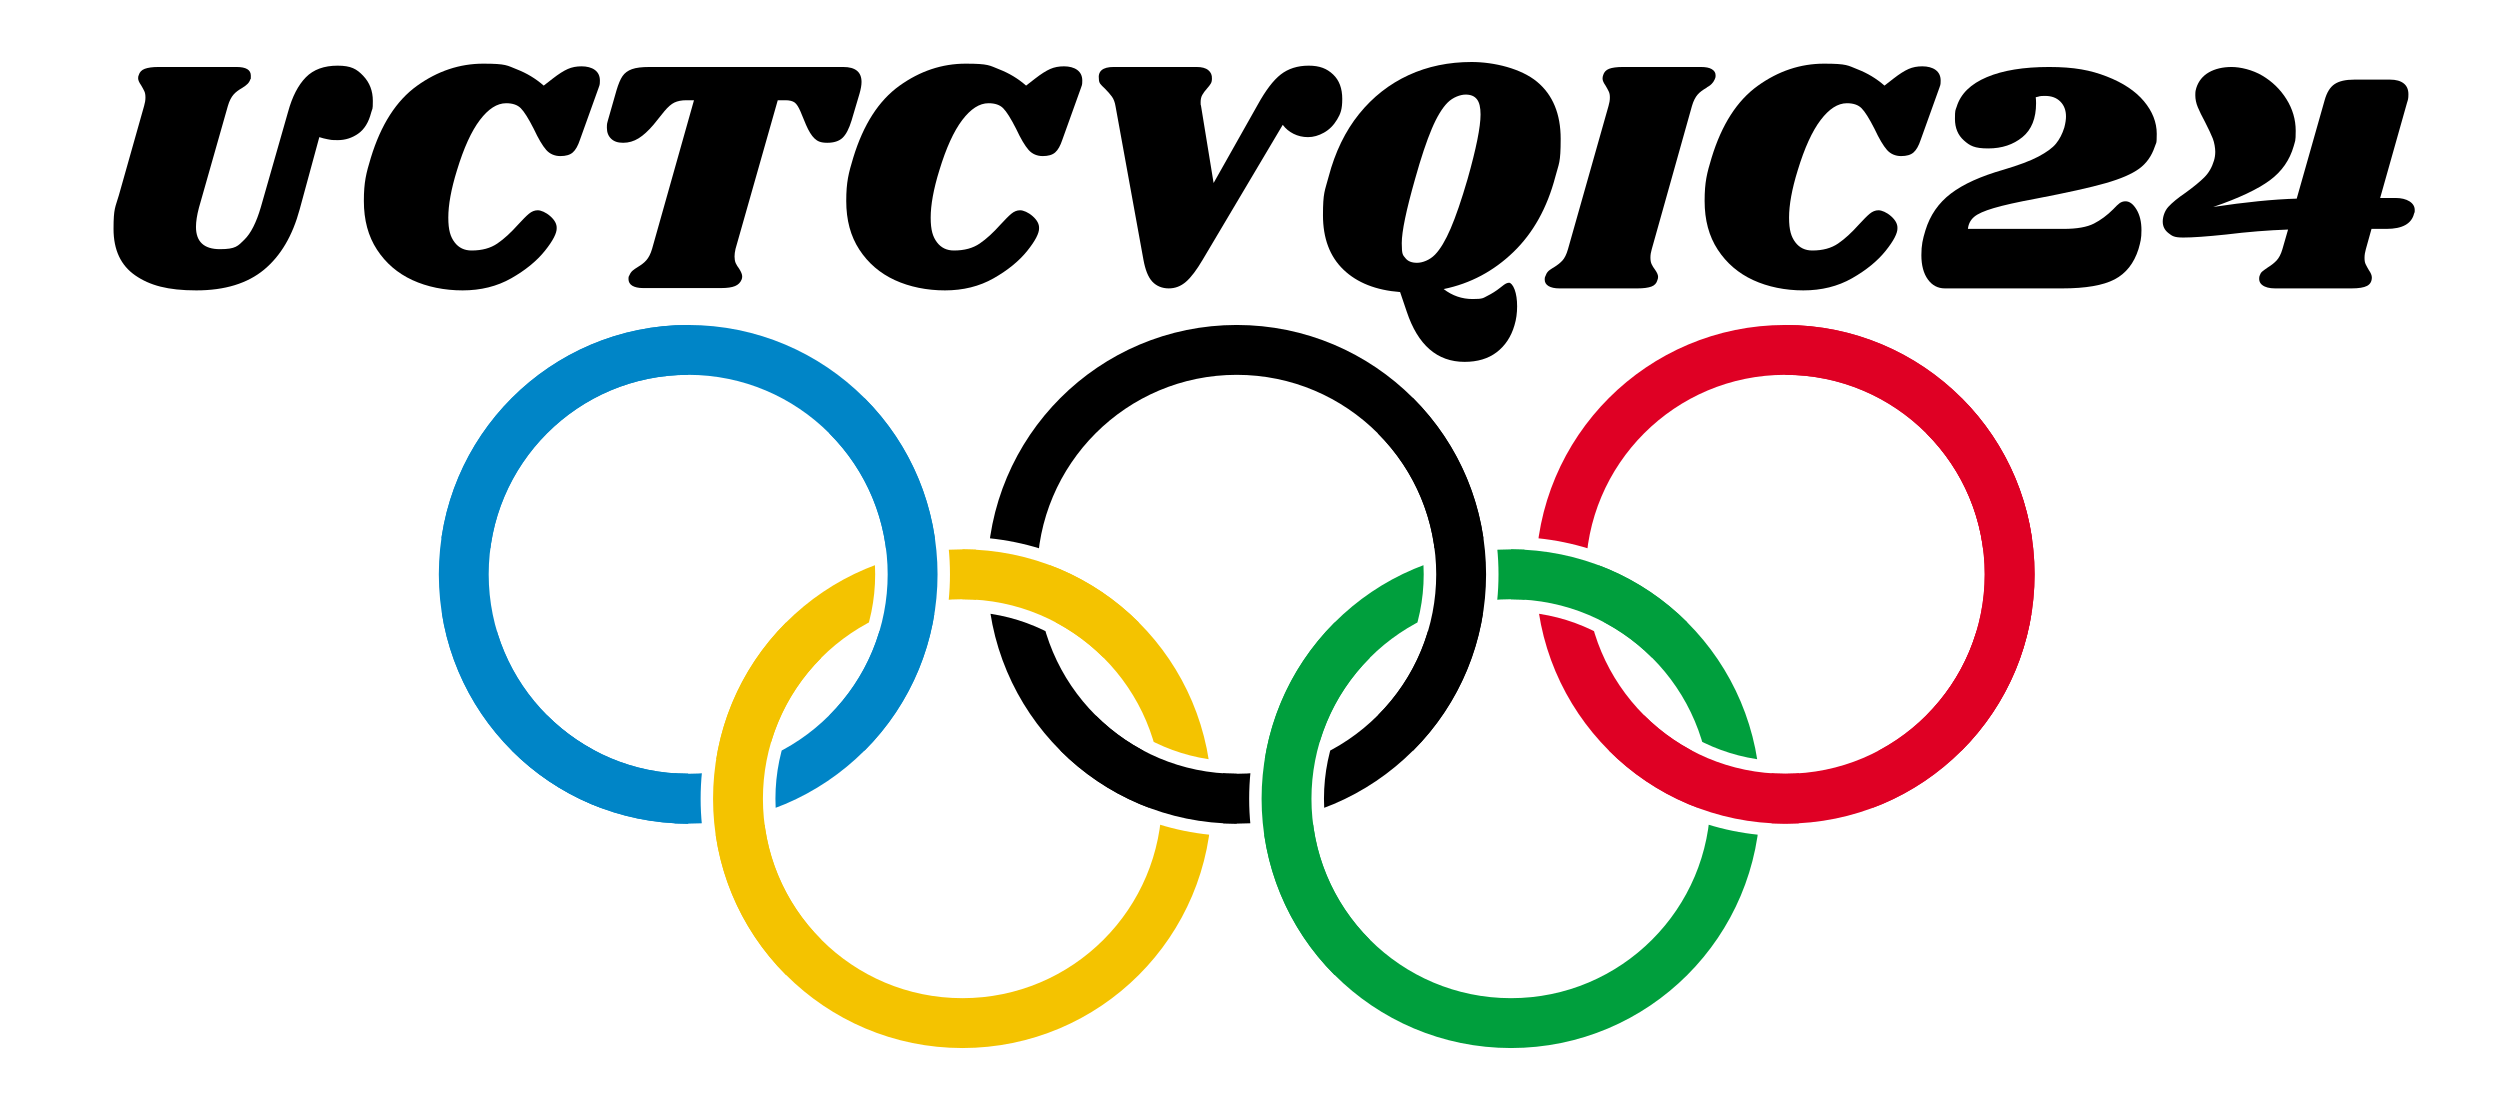
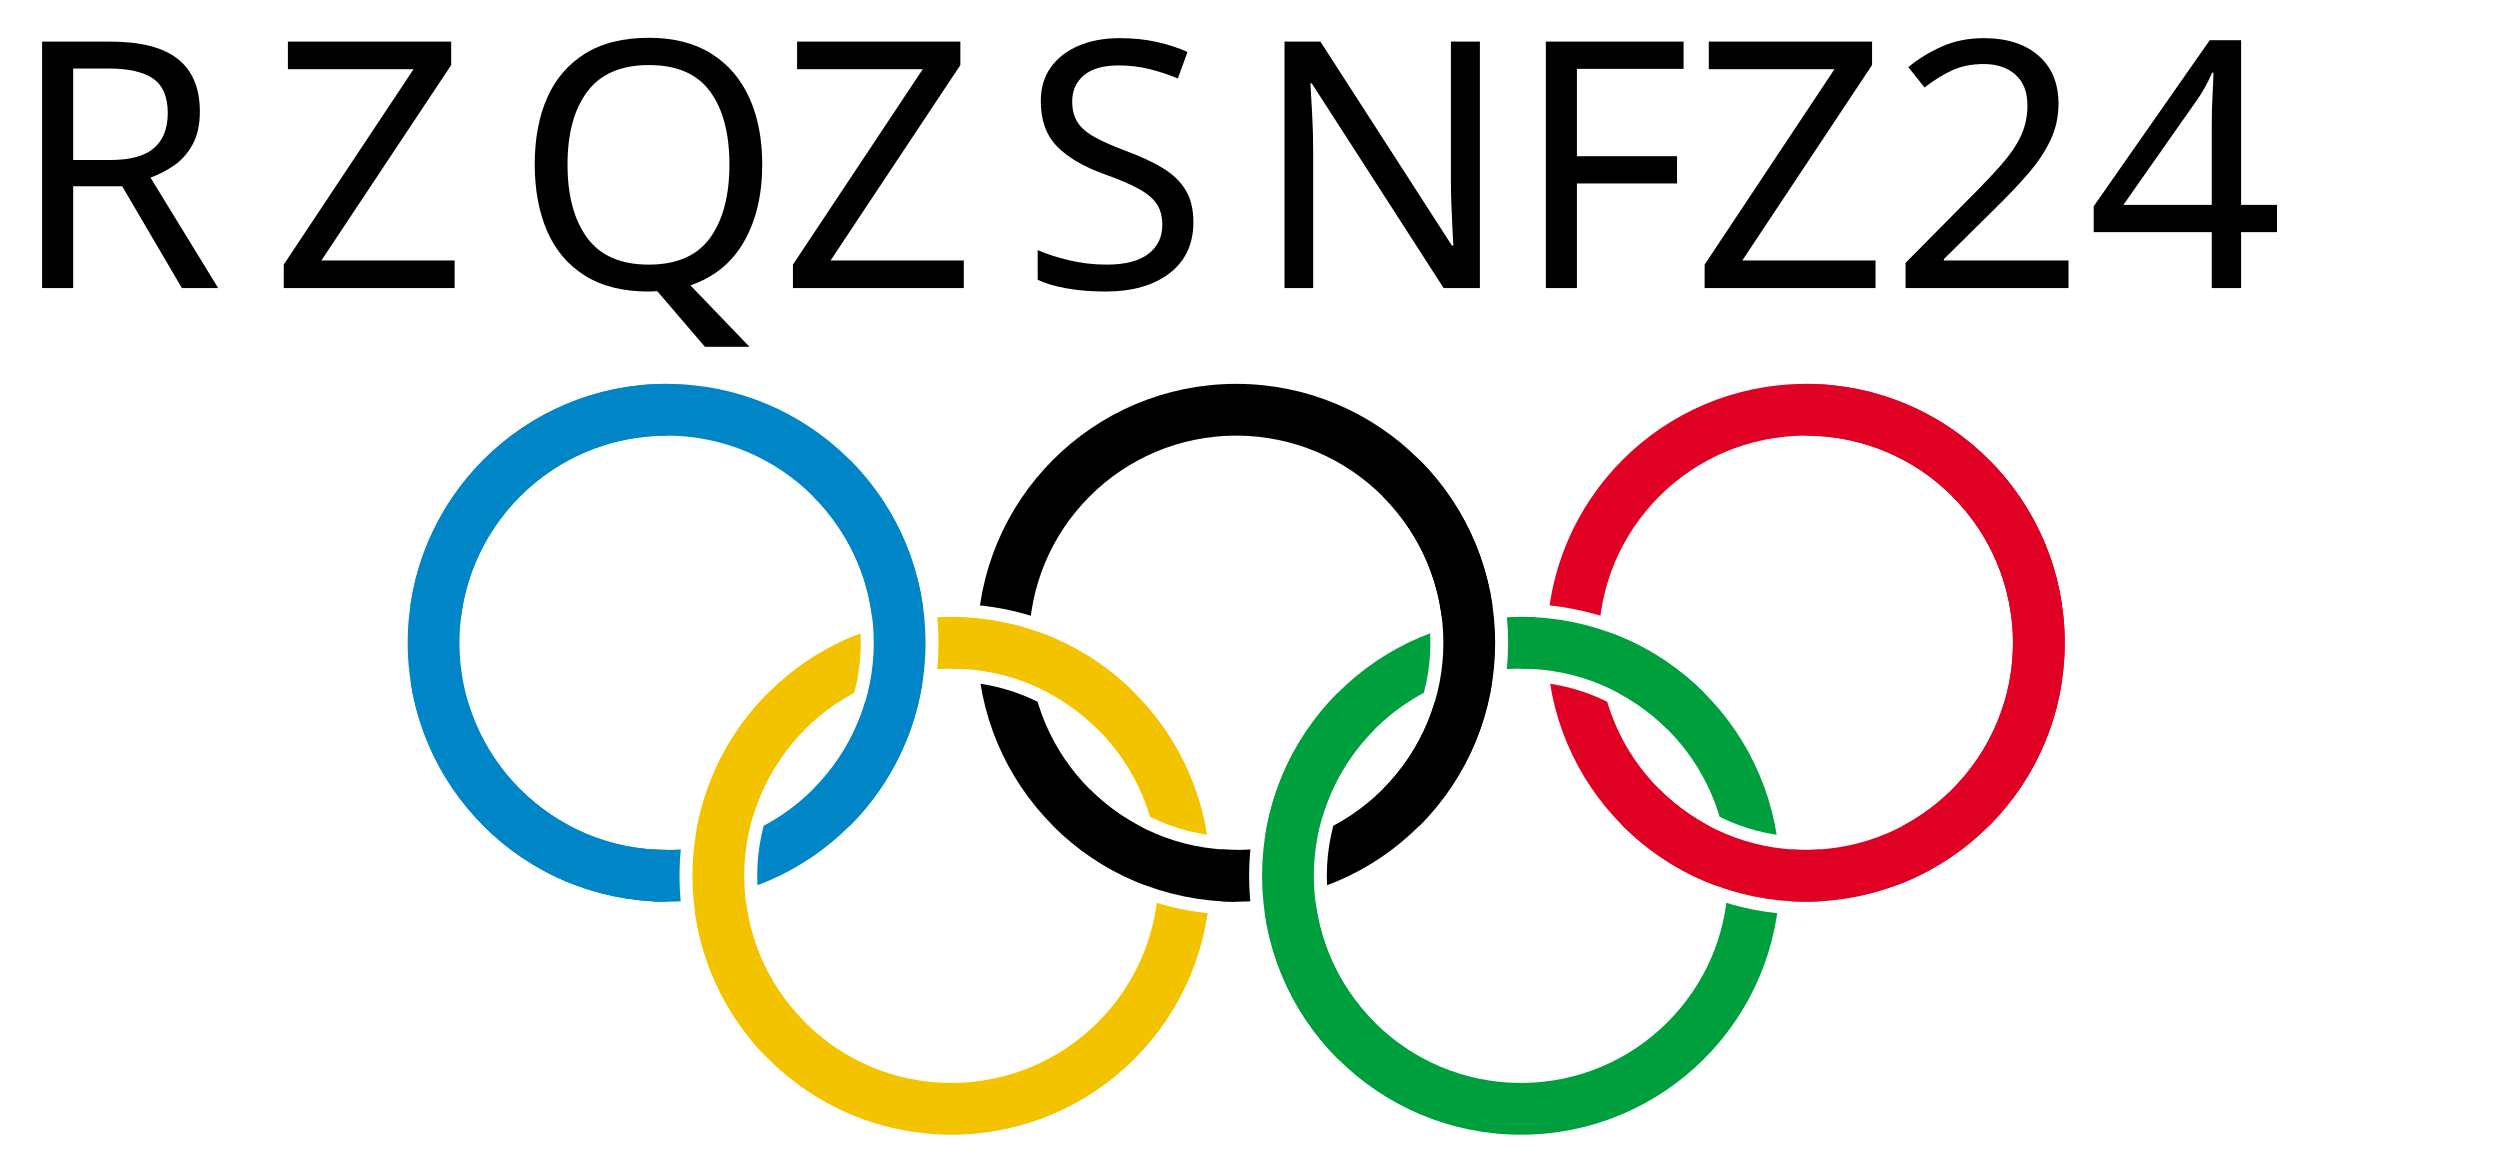
- <svg xmlns="http://www.w3.org/2000/svg" id="Layer_1" data-name="Layer 1" version="1.1" viewBox="0 0 1504 660.5">
+ <svg xmlns="http://www.w3.org/2000/svg" id="Layer_1" data-name="Layer 1" viewBox="0 0 1448.37 672.39">
  <defs>
    <style>
      .cls-1 {
        stroke: #000;
      }

      .cls-1, .cls-2, .cls-3, .cls-4, .cls-5, .cls-6 {
        fill: none;
      }

      .cls-1, .cls-3, .cls-4, .cls-5, .cls-6 {
        stroke-miterlimit: 60;
        stroke-width: 30px;
      }

      .cls-7 {
        clip-path: url(#clippath);
      }

-       .cls-2, .cls-8 {
+       .cls-8 {
+         letter-spacing: -.02em;
+       }
+ 
+       .cls-2 {
        stroke-width: 0px;
      }

      .cls-9 {
+         letter-spacing: -.03em;
+       }
+ 
+       .cls-10 {
        clip-path: url(#clippath-1);
      }

-       .cls-10 {
+       .cls-11 {
        clip-path: url(#clippath-4);
      }

-       .cls-11 {
+       .cls-12 {
        clip-path: url(#clippath-3);
      }

-       .cls-12 {
+       .cls-13 {
        clip-path: url(#clippath-2);
      }

-       .cls-13 {
+       .cls-14 {
        clip-path: url(#clippath-7);
      }

-       .cls-14 {
+       .cls-15 {
        clip-path: url(#clippath-8);
      }

-       .cls-15 {
+       .cls-16 {
        clip-path: url(#clippath-6);
      }

-       .cls-16 {
+       .cls-17 {
        clip-path: url(#clippath-5);
      }

-       .cls-17 {
+       .cls-18 {
        clip-path: url(#clippath-9);
      }

      .cls-3 {
        stroke: #df0024;
      }

-       .cls-8 {
+       .cls-19 {
        fill: #000;
+         font-family: Shrikhand-Regular, Shrikhand;
+         font-size: 200px;
+       }
+ 
+       .cls-20 {
+         letter-spacing: .03em;
      }

      .cls-4 {
        stroke: #0085c7;
      }

      .cls-5 {
        stroke: #009f3d;
      }

      .cls-6 {
        stroke: #f4c300;
      }
    </style>
    <clipPath id="clippath">
-       <path class="cls-2" d="M249,180.5h330v330H249V180.5ZM579,323c-87,0-157.5,70.5-157.5,157.5s70.5,157.5,157.5,157.5v-45c-62.1,0-112.5-50.4-112.5-112.5s50.4-112.5,112.5-112.5M249,368c62.1,0,112.5,50.4,112.5,112.5s-50.4,112.5-112.5,112.5v45c87,0,157.5-70.5,157.5-157.5s-70.5-157.5-157.5-157.5v45Z" />
+       <path class="cls-2" d="M221.19,207.39h330v330H221.19V207.39ZM551.19,349.89c-87,0-157.5,70.5-157.5,157.5s70.5,157.5,157.5,157.5v-45c-62.1,0-112.5-50.4-112.5-112.5s50.4-112.5,112.5-112.5M221.19,394.89c62.1,0,112.5,50.4,112.5,112.5s-50.4,112.5-112.5,112.5v45c87,0,157.5-70.5,157.5-157.5s-70.5-157.5-157.5-157.5v45Z" />
    </clipPath>
    <clipPath id="clippath-1">
-       <polygon class="cls-2" points="414 345.5 234 525.5 414 525.5 414 345.5" />
+       <polygon class="cls-2" points="386.19 372.39 206.19 552.39 386.19 552.39 386.19 372.39" />
    </clipPath>
    <clipPath id="clippath-2">
-       <path class="cls-2" d="M579,180.5h330v330h-330V180.5ZM909,323c-87,0-157.5,70.5-157.5,157.5s70.5,157.5,157.5,157.5v-45c-62.1,0-112.5-50.4-112.5-112.5s50.4-112.5,112.5-112.5M579,368c62.1,0,112.5,50.4,112.5,112.5s-50.4,112.5-112.5,112.5v45c87,0,157.5-70.5,157.5-157.5s-70.5-157.5-157.5-157.5v45Z" />
+       <path class="cls-2" d="M551.19,207.39h330v330h-330V207.39ZM881.19,349.89c-87,0-157.5,70.5-157.5,157.5s70.5,157.5,157.5,157.5v-45c-62.1,0-112.5-50.4-112.5-112.5s50.4-112.5,112.5-112.5M551.19,394.89c62.1,0,112.5,50.4,112.5,112.5s-50.4,112.5-112.5,112.5v45c87,0,157.5-70.5,157.5-157.5s-70.5-157.5-157.5-157.5v45Z" />
    </clipPath>
    <clipPath id="clippath-3">
-       <polygon class="cls-2" points="744 345.5 564 525.5 744 525.5 744 345.5" />
+       <polygon class="cls-2" points="716.19 372.39 536.19 552.39 716.19 552.39 716.19 372.39" />
    </clipPath>
    <clipPath id="clippath-4">
-       <path class="cls-2" d="M909,180.5h330v330h-330V180.5ZM1239,323c-87,0-157.5,70.5-157.5,157.5s70.5,157.5,157.5,157.5v-45c-62.1,0-112.5-50.4-112.5-112.5s50.4-112.5,112.5-112.5M909,368c62.1,0,112.5,50.4,112.5,112.5s-50.4,112.5-112.5,112.5v45c87,0,157.5-70.5,157.5-157.5s-70.5-157.5-157.5-157.5v45Z" />
+       <path class="cls-2" d="M881.19,207.39h330v330h-330V207.39ZM1211.19,349.89c-87,0-157.5,70.5-157.5,157.5s70.5,157.5,157.5,157.5v-45c-62.1,0-112.5-50.4-112.5-112.5s50.4-112.5,112.5-112.5M881.19,394.89c62.1,0,112.5,50.4,112.5,112.5s-50.4,112.5-112.5,112.5v45c87,0,157.5-70.5,157.5-157.5s-70.5-157.5-157.5-157.5v45Z" />
    </clipPath>
    <clipPath id="clippath-5">
-       <polygon class="cls-2" points="1074 345.5 894 525.5 1074 525.5 1074 345.5" />
+       <polygon class="cls-2" points="1046.19 372.39 866.19 552.39 1046.19 552.39 1046.19 372.39" />
    </clipPath>
    <clipPath id="clippath-6">
-       <path class="cls-2" d="M744,645.5h-330v-330h330v330ZM414,503c87,0,157.5-70.5,157.5-157.5s-70.5-157.5-157.5-157.5v45c62.1,0,112.5,50.4,112.5,112.5s-50.4,112.5-112.5,112.5M744,458c-62.1,0-112.5-50.4-112.5-112.5s50.4-112.5,112.5-112.5v-45c-87,0-157.5,70.5-157.5,157.5s70.5,157.5,157.5,157.5v-45Z" />
+       <path class="cls-2" d="M716.19,672.39h-330v-330h330v330ZM386.19,529.89c87,0,157.5-70.5,157.5-157.5s-70.5-157.5-157.5-157.5v45c62.1,0,112.5,50.4,112.5,112.5s-50.4,112.5-112.5,112.5M716.19,484.89c-62.1,0-112.5-50.4-112.5-112.5s50.4-112.5,112.5-112.5v-45c-87,0-157.5,70.5-157.5,157.5s70.5,157.5,157.5,157.5v-45Z" />
    </clipPath>
    <clipPath id="clippath-7">
-       <polygon class="cls-2" points="579 480.5 759 300.5 579 300.5 579 480.5" />
+       <polygon class="cls-2" points="551.19 507.39 731.19 327.39 551.19 327.39 551.19 507.39" />
    </clipPath>
    <clipPath id="clippath-8">
-       <path class="cls-2" d="M1074,645.5h-330v-330h330v330ZM744,503c87,0,157.5-70.5,157.5-157.5s-70.5-157.5-157.5-157.5v45c62.1,0,112.5,50.4,112.5,112.5s-50.4,112.5-112.5,112.5M1074,458c-62.1,0-112.5-50.4-112.5-112.5s50.4-112.5,112.5-112.5v-45c-87,0-157.5,70.5-157.5,157.5s70.5,157.5,157.5,157.5v-45Z" />
+       <path class="cls-2" d="M1046.19,672.39h-330v-330h330v330ZM716.19,529.89c87,0,157.5-70.5,157.5-157.5s-70.5-157.5-157.5-157.5v45c62.1,0,112.5,50.4,112.5,112.5s-50.4,112.5-112.5,112.5M1046.19,484.89c-62.1,0-112.5-50.4-112.5-112.5s50.4-112.5,112.5-112.5v-45c-87,0-157.5,70.5-157.5,157.5s70.5,157.5,157.5,157.5v-45Z" />
    </clipPath>
    <clipPath id="clippath-9">
-       <polygon class="cls-2" points="909 480.5 1089 300.5 909 300.5 909 480.5" />
+       <polygon class="cls-2" points="881.19 507.39 1061.19 327.39 881.19 327.39 881.19 507.39" />
    </clipPath>
  </defs>
  <g>
    <g>
      <g id="ring">
        <g class="cls-7">
-           <circle class="cls-4" cx="414" cy="345.5" r="135" />
+           <circle class="cls-4" cx="386.19" cy="372.39" r="135" />
        </g>
-         <g class="cls-9">
-           <circle class="cls-4" cx="414" cy="345.5" r="135" />
+         <g class="cls-10">
+           <circle class="cls-4" cx="386.19" cy="372.39" r="135" />
        </g>
-         <path class="cls-4" d="M509.5,250.1c52.7,52.7,52.7,138.2,0,190.9" />
+         <path class="cls-4" d="M481.69,276.99c52.7,52.7,52.7,138.2,0,190.9" />
      </g>
-       <path class="cls-4" d="M414,210.5c-74.6,0-135,60.4-135,135s60.4,135,135,135" />
+       <path class="cls-4" d="M386.19,237.39c-74.6,0-135,60.4-135,135s60.4,135,135,135" />
    </g>
    <g id="ring-2">
+       <g class="cls-13">
+         <circle class="cls-1" cx="716.19" cy="372.39" r="135" />
+       </g>
      <g class="cls-12">
-         <circle class="cls-1" cx="744" cy="345.5" r="135" />
+         <circle class="cls-1" cx="716.19" cy="372.39" r="135" />
      </g>
-       <g class="cls-11">
-         <circle class="cls-1" cx="744" cy="345.5" r="135" />
-       </g>
-       <path class="cls-1" d="M839.5,250.1c52.7,52.7,52.7,138.2,0,190.9" />
+       <path class="cls-1" d="M811.69,276.99c52.7,52.7,52.7,138.2,0,190.9" />
    </g>
    <g>
      <g id="ring-3">
-         <g class="cls-10">
-           <circle class="cls-3" cx="1074" cy="345.5" r="135" />
+         <g class="cls-11">
+           <circle class="cls-3" cx="1046.19" cy="372.39" r="135" />
        </g>
-         <g class="cls-16">
-           <circle class="cls-3" cx="1074" cy="345.5" r="135" />
+         <g class="cls-17">
+           <circle class="cls-3" cx="1046.19" cy="372.39" r="135" />
        </g>
-         <path class="cls-3" d="M1169.5,250.1c52.7,52.7,52.7,138.2,0,190.9" />
+         <path class="cls-3" d="M1141.69,276.99c52.7,52.7,52.7,138.2,0,190.9" />
      </g>
-       <path class="cls-3" d="M1074,210.5c74.6,0,135,60.4,135,135s-60.4,135-135,135" />
+       <path class="cls-3" d="M1046.19,237.39c74.6,0,135,60.4,135,135s-60.4,135-135,135" />
    </g>
    <g id="ring-4">
-       <g class="cls-15">
-         <circle class="cls-6" cx="579" cy="480.5" r="135" />
+       <g class="cls-16">
+         <circle class="cls-6" cx="551.19" cy="507.39" r="135" />
      </g>
-       <g class="cls-13">
-         <circle class="cls-6" cx="579" cy="480.5" r="135" />
+       <g class="cls-14">
+         <circle class="cls-6" cx="551.19" cy="507.39" r="135" />
      </g>
-       <path class="cls-6" d="M483.5,576c-52.7-52.7-52.7-138.2,0-190.9" />
+       <path class="cls-6" d="M455.69,602.89c-52.7-52.7-52.7-138.2,0-190.9" />
    </g>
    <g id="ring-5">
-       <g class="cls-14">
-         <circle class="cls-5" cx="909" cy="480.5" r="135" />
+       <g class="cls-15">
+         <circle class="cls-5" cx="881.19" cy="507.39" r="135" />
      </g>
-       <g class="cls-17">
-         <circle class="cls-5" cx="909" cy="480.5" r="135" />
+       <g class="cls-18">
+         <circle class="cls-5" cx="881.19" cy="507.39" r="135" />
      </g>
-       <path class="cls-5" d="M813.5,576c-52.7-52.7-52.7-138.2,0-190.9" />
+       <path class="cls-5" d="M785.69,602.89c-52.7-52.7-52.7-138.2,0-190.9" />
    </g>
  </g>
-   <path class="cls-8" d="M184,46.5c4.6-4.7,11-7,19.1-7s11.5,2,15.4,6.1c3.9,4.1,5.8,9.1,5.8,15.1s-.3,4.3-1,7c-1.5,5.9-4.1,10.1-7.8,12.7-3.7,2.6-7.8,3.9-12.2,3.9s-4.3-.2-6.1-.5c-1.8-.3-3.5-.8-5.1-1.3l-11.8,43.4c-4.3,15.9-11.4,28-21.4,36.3-10,8.3-23.6,12.5-40.8,12.5s-28-3-36.7-9c-8.7-6-13.1-15.3-13.1-28s1.1-12.9,3.2-20.2l15.2-53.8c.5-1.7.8-3.4.8-5s-.2-2.9-.7-3.9c-.5-1-1.1-2.2-1.9-3.5-1.2-1.7-1.8-3.1-1.8-4.2s.1-1.2.4-2c.5-1.7,1.7-3,3.6-3.7,1.9-.7,4.6-1.1,8.2-1.1h47c5.7,0,8.6,1.7,8.6,5.2s0,1.5-.2,2c-.4,1.2-1,2.2-1.7,2.9-.7.7-1.8,1.6-3.3,2.5-2.1,1.2-3.9,2.5-5.2,4-1.3,1.5-2.5,3.7-3.4,6.8l-17.4,61.2c-1.2,4.5-1.8,8.4-1.8,11.6,0,8.9,4.8,13.4,14.4,13.4s10.8-1.9,14.7-5.7c3.9-3.8,7.2-10.3,9.9-19.5l16.4-57.4c2.5-9.2,6.1-16.1,10.7-20.8Z" />
-   <path class="cls-8" d="M248.1,168.5c-8.9-4.1-16-10.2-21.3-18.3-5.3-8.1-7.9-17.8-7.9-29.3s1.4-16.7,4.2-26c6.1-20,15.4-34.4,27.8-43.3,12.4-8.9,25.7-13.3,39.8-13.3s14.3,1.1,20.2,3.4c5.9,2.3,11.3,5.5,16.2,9.8l5.4-4.2c3.6-2.8,6.6-4.7,9.1-5.8,2.5-1.1,5.2-1.6,8.3-1.6s6,.7,8,2.2c2,1.5,3,3.6,3,6.4s-.3,2.9-.8,4.4l-11.2,31.2c-1.2,3.6-2.6,6.1-4.3,7.6-1.7,1.5-4.2,2.2-7.5,2.2s-6.3-1.2-8.5-3.7c-2.2-2.5-4.7-6.7-7.5-12.7-3.2-6.3-5.8-10.4-7.8-12.4s-4.9-3-8.8-3c-5.5,0-10.7,3.4-15.8,10.1-5.1,6.7-9.7,16.8-13.8,30.3-3.5,11.3-5.2,20.8-5.2,28.4s1.3,11.6,3.8,14.9c2.5,3.3,5.9,4.9,10.2,4.9,6.3,0,11.4-1.4,15.5-4.2,4.1-2.8,8.2-6.6,12.5-11.4,2.7-2.9,4.8-5.1,6.5-6.5,1.7-1.4,3.4-2.1,5.3-2.1s4.9,1.2,7.6,3.6c2.7,2.4,3.9,4.8,3.8,7.2.1,2.9-2.2,7.5-7.1,13.6-4.9,6.1-11.6,11.6-20.2,16.5-8.6,4.9-18.4,7.3-29.3,7.3s-21.3-2.1-30.2-6.2Z" />
-   <path class="cls-8" d="M518.3,49.3c0,1.9-.4,4.2-1.2,7l-4.8,16.2c-1.5,4.9-3.3,8.4-5.4,10.4-2.1,2-5.2,3-9.2,3s-5.9-.9-7.7-2.6c-1.8-1.7-3.5-4.5-5.1-8.2l-3.4-8.2c-1.1-2.5-2.2-4.3-3.4-5.2-1.2-.9-3.1-1.4-5.6-1.4h-4.6l-25.4,89.4c-.4,1.7-.6,3.3-.6,4.6s.2,2.9.7,4c.5,1.1,1.2,2.2,2.1,3.4,1.2,1.9,1.8,3.4,1.8,4.6s-.1.9-.4,2c-.7,1.7-2,3-3.9,3.8-1.9.8-4.7,1.2-8.3,1.2h-47c-2.8,0-5-.5-6.5-1.4-1.5-.9-2.3-2.3-2.3-4s.2-1.6.6-2.4c.5-1.2,1.2-2.1,1.9-2.7.7-.6,1.8-1.4,3.3-2.3,2-1.2,3.7-2.5,5-4,1.3-1.5,2.5-3.7,3.4-6.8l25.2-89.4h-4.6c-2.9,0-5.3.5-7.2,1.4-1.9.9-3.9,2.7-6,5.2l-6.6,8.2c-3.1,3.6-6,6.3-8.9,8.1-2.9,1.8-6,2.7-9.3,2.7s-5.5-.8-7.2-2.4c-1.7-1.6-2.6-3.8-2.6-6.6s.2-2.8.6-4.4l5.2-18.2c1.1-3.7,2.3-6.6,3.6-8.5,1.3-1.9,3.2-3.3,5.7-4.2,2.5-.9,6-1.3,10.5-1.3h116.6c7.3,0,11,3,11,9Z" />
-   <path class="cls-8" d="M538.3,168.5c-8.9-4.1-16-10.2-21.3-18.3-5.3-8.1-7.9-17.8-7.9-29.3s1.4-16.7,4.2-26c6.1-20,15.4-34.4,27.8-43.3,12.4-8.9,25.7-13.3,39.8-13.3s14.3,1.1,20.2,3.4c5.9,2.3,11.3,5.5,16.2,9.8l5.4-4.2c3.6-2.8,6.6-4.7,9.1-5.8,2.5-1.1,5.2-1.6,8.3-1.6s6,.7,8,2.2c2,1.5,3,3.6,3,6.4s-.3,2.9-.8,4.4l-11.2,31.2c-1.2,3.6-2.6,6.1-4.3,7.6-1.7,1.5-4.2,2.2-7.5,2.2s-6.3-1.2-8.5-3.7c-2.2-2.5-4.7-6.7-7.5-12.7-3.2-6.3-5.8-10.4-7.8-12.4s-4.9-3-8.8-3c-5.5,0-10.7,3.4-15.8,10.1-5.1,6.7-9.7,16.8-13.8,30.3-3.5,11.3-5.2,20.8-5.2,28.4s1.3,11.6,3.8,14.9c2.5,3.3,5.9,4.9,10.2,4.9,6.3,0,11.4-1.4,15.5-4.2,4.1-2.8,8.2-6.6,12.5-11.4,2.7-2.9,4.8-5.1,6.5-6.5,1.7-1.4,3.4-2.1,5.3-2.1s4.9,1.2,7.6,3.6c2.7,2.4,3.9,4.8,3.8,7.2.1,2.9-2.2,7.5-7.1,13.6-4.9,6.1-11.6,11.6-20.2,16.5-8.6,4.9-18.4,7.3-29.3,7.3s-21.3-2.1-30.2-6.2Z" />
-   <path class="cls-8" d="M804.4,71.9c-2.1,3.5-4.7,6.1-7.9,7.9-3.2,1.8-6.4,2.7-9.6,2.7s-6.1-.7-8.7-2c-2.6-1.3-4.8-3.1-6.5-5.4l-48.2,81.2c-3.6,6.1-6.9,10.5-10,13.2-3.1,2.7-6.5,4-10.4,4s-7.4-1.4-9.9-4.1c-2.5-2.7-4.2-7.1-5.3-13.1l-16.8-92.4c-.4-2.4-1.1-4.3-2.2-5.8-1.1-1.5-2.5-3.1-4.2-4.8-1.3-1.2-2.3-2.2-2.8-2.9-.5-.7-.8-1.6-.8-2.7-.7-4.9,2.3-7.4,8.8-7.4h50c3.1,0,5.4.6,7,1.9,1.6,1.3,2.3,3,2.2,5.1,0,1.2-.2,2.2-.7,3-.5.8-1.2,1.8-2.3,3-1.2,1.3-2.1,2.6-2.8,3.8-.7,1.2-1,2.7-1,4.4s0,1.5.2,2l7.6,46.6,26.6-47.2c4.7-8.5,9.3-14.6,13.8-18.1,4.5-3.5,10.1-5.3,16.8-5.3s11,1.8,14.7,5.3c3.7,3.5,5.5,8.4,5.5,14.7s-1,8.9-3.1,12.4Z" />
-   <path class="cls-8" d="M910.5,151.6c-11.9,11.5-25.9,19-42,22.3,5.2,4,11,6,17.4,6s6.3-.6,8.9-1.9c2.6-1.3,5.2-2.9,7.7-4.9.3-.3,1-.8,2.2-1.7,1.2-.9,2.3-1.3,3.2-1.3s2.3,1.4,3.3,4.1c1,2.7,1.5,6.1,1.5,10.1s-.5,7.8-1.6,11.4c-2,6.9-5.6,12.3-10.7,16.2-5.1,3.9-11.6,5.8-19.3,5.8-16.5,0-28.1-10.1-34.8-30.2l-4-11.8c-14.5-1.1-25.9-5.6-34.1-13.5-8.2-7.9-12.3-18.8-12.3-32.7s1.1-14.5,3.4-23.2c3.9-14.8,10-27.4,18.3-37.7,8.3-10.3,18.3-18.1,29.8-23.4,11.5-5.3,24.2-7.9,37.9-7.9s29.9,4,39.4,11.9c9.5,7.9,14.2,19.4,14.2,34.3s-1.1,14.7-3.2,22.8c-4.9,18.7-13.3,33.8-25.2,45.3ZM890.7,68.9c0-4.3-.7-7.3-2.2-9.2-1.5-1.9-3.7-2.8-6.8-2.8s-7.6,1.6-10.8,4.8c-3.2,3.2-6.4,8.4-9.5,15.7-3.1,7.3-6.5,17.4-10.1,30.3-5.3,18.7-8,31.5-8,38.6s.7,7.1,2.2,9c1.5,1.9,3.8,2.8,7,2.8s7.6-1.6,10.8-4.9c3.2-3.3,6.3-8.5,9.4-15.7,3.1-7.2,6.5-17.1,10.2-29.8,5.2-18.4,7.8-31.3,7.8-38.8Z" />
-   <path class="cls-8" d="M1029.8,41.6c1.5.9,2.3,2.1,2.3,3.7s-.2,1.5-.6,2.6c-.4.9-1,1.8-1.7,2.5-.7.7-1.4,1.3-2,1.6-.6.3-1,.6-1.3.9-2.1,1.2-3.9,2.5-5.2,4-1.3,1.5-2.5,3.7-3.4,6.8l-24.2,86.2c-.5,1.7-.8,3.4-.8,5s.2,2.9.7,4c.5,1.1,1.2,2.2,2.1,3.4,1.2,1.7,1.8,3.1,1.8,4.2s-.1.9-.4,2c-.5,1.9-1.7,3.2-3.6,3.9-1.9.7-4.7,1.1-8.4,1.1h-47c-2.8,0-5-.5-6.5-1.4-1.5-.9-2.3-2.2-2.3-3.8s.2-1.7.6-2.6c.5-1.5,1.4-2.6,2.6-3.4,1.2-.8,1.9-1.3,2.2-1.4,2.1-1.3,3.9-2.7,5.2-4.1,1.3-1.4,2.5-3.7,3.4-6.9l24.4-86.2c.5-1.7.8-3.4.8-5s-.2-2.7-.7-3.7c-.5-1-1.1-2.2-1.9-3.5-1.2-1.7-1.8-3.1-1.8-4.2s.1-1.1.4-2.2c.5-1.7,1.7-3,3.5-3.7,1.8-.7,4.6-1.1,8.3-1.1h47c2.8,0,5,.4,6.5,1.3Z" />
-   <path class="cls-8" d="M1054.7,168.5c-8.9-4.1-16-10.2-21.3-18.3-5.3-8.1-7.9-17.8-7.9-29.3s1.4-16.7,4.2-26c6.1-20,15.4-34.4,27.8-43.3,12.4-8.9,25.7-13.3,39.8-13.3s14.3,1.1,20.2,3.4c5.9,2.3,11.3,5.5,16.2,9.8l5.4-4.2c3.6-2.8,6.6-4.7,9.1-5.8,2.5-1.1,5.2-1.6,8.3-1.6s6,.7,8,2.2c2,1.5,3,3.6,3,6.4s-.3,2.9-.8,4.4l-11.2,31.2c-1.2,3.6-2.6,6.1-4.3,7.6-1.7,1.5-4.2,2.2-7.5,2.2s-6.3-1.2-8.5-3.7c-2.2-2.5-4.7-6.7-7.5-12.7-3.2-6.3-5.8-10.4-7.8-12.4s-4.9-3-8.8-3c-5.5,0-10.7,3.4-15.8,10.1-5.1,6.7-9.7,16.8-13.8,30.3-3.5,11.3-5.2,20.8-5.2,28.4s1.3,11.6,3.8,14.9c2.5,3.3,5.9,4.9,10.2,4.9,6.3,0,11.4-1.4,15.5-4.2,4.1-2.8,8.2-6.6,12.5-11.4,2.7-2.9,4.8-5.1,6.5-6.5,1.7-1.4,3.4-2.1,5.3-2.1s4.9,1.2,7.6,3.6c2.7,2.4,3.9,4.8,3.8,7.2.1,2.9-2.2,7.5-7.1,13.6-4.9,6.1-11.6,11.6-20.2,16.5-8.6,4.9-18.4,7.3-29.3,7.3s-21.3-2.1-30.2-6.2Z" />
-   <path class="cls-8" d="M1267.4,46c9.8,3.8,17.3,8.8,22.4,14.9,5.1,6.1,7.7,12.7,7.7,19.6s-.4,5.1-1.2,7.8c-1.9,5.6-5,10-9.4,13.2-4.4,3.2-11.1,6.1-20.2,8.7-9.1,2.6-23,5.7-41.8,9.3-11.3,2.1-19.8,4-25.5,5.7-5.7,1.7-9.6,3.4-11.8,5.3-2.2,1.9-3.4,4.3-3.7,7.2h57.6c8,0,14.1-1.1,18.2-3.2,4.1-2.1,8-5,11.6-8.6,1.6-1.7,2.9-3,3.9-3.7,1-.7,2.2-1.1,3.5-1.1,2.4,0,4.6,1.6,6.6,4.9,2,3.3,3,7.4,3,12.5s-.6,7.1-1.8,11.4c-2.7,8.5-7.5,14.6-14.4,18.2-6.9,3.6-17.4,5.4-31.4,5.4h-70.6c-4.3,0-7.7-1.8-10.3-5.4-2.6-3.6-3.9-8.5-3.9-14.6s.8-9.5,2.4-14.8c2.8-9.2,7.9-16.6,15.4-22.3,7.5-5.7,18-10.4,31.6-14.3,9.1-2.7,16.1-5.3,21-7.9,4.9-2.6,8.5-5.2,10.6-7.8,2.1-2.6,3.8-5.8,5-9.7.7-2.7,1-4.9,1-6.6,0-3.7-1.1-6.7-3.4-9-2.3-2.3-5.3-3.4-9.2-3.4s-2.9.3-5.6.8c.1.8.2,2,.2,3.6,0,9.1-2.7,15.9-8.2,20.4-5.5,4.5-12.3,6.8-20.6,6.8s-11-1.6-14.6-4.8c-3.6-3.2-5.4-7.5-5.4-13s.3-5.1,1-7.2c2.4-7.9,8.5-13.8,18.2-17.9,9.7-4.1,22.2-6.1,37.4-6.1s24.9,1.9,34.7,5.7Z" />
-   <path class="cls-8" d="M1449.5,121.1c2.1,1.3,3.2,3.1,3.2,5.2s-.1,1.1-.4,2.2c-1.5,6.1-7,9.2-16.6,9.2h-9l-3.4,12.2c-.5,1.7-.8,3.5-.8,5.2s.2,2.9.7,3.9c.5,1,1.1,2.2,1.9,3.5,1.2,1.7,1.8,3.2,1.8,4.4,0,2.4-1,4.1-2.9,5.1-1.9,1-5,1.5-9.3,1.5h-46c-3.5,0-6-.7-7.7-2-1.7-1.3-2.2-3.1-1.7-5.4.4-1.2.9-2.1,1.6-2.7.7-.6,1.8-1.4,3.4-2.5,2.1-1.3,3.9-2.7,5.3-4.2,1.4-1.5,2.6-3.7,3.5-6.8l3.4-11.8c-11.9.4-24.3,1.4-37.4,3-11.5,1.2-20,1.8-25.6,1.8s-6.7-.9-9-2.7c-2.3-1.8-3.4-4.1-3.4-6.9s1.1-6.4,3.4-8.9c2.3-2.5,5.7-5.3,10.4-8.5,4.8-3.5,8.5-6.5,11.2-9.2,2.7-2.7,4.6-6,5.8-10,.5-1.6.8-3.4.8-5.4s-.5-5.5-1.5-8c-1-2.5-2.6-5.9-4.7-10-1.9-3.5-3.3-6.4-4.3-8.8s-1.5-4.8-1.5-7.2.2-3.1.6-4.4c1.3-4.1,3.9-7.3,7.6-9.4,3.7-2.1,8.3-3.2,13.6-3.2s12.6,1.7,18.5,5.2c5.9,3.5,10.8,8.2,14.5,14.1,3.7,5.9,5.6,12.3,5.6,19.1s-.4,6-1.2,9.2c-2.4,8.4-7.2,15.3-14.4,20.6-7.2,5.3-18.5,10.7-34,16,19.3-2.9,36.1-4.6,50.2-5l16.8-59.2c1.3-4.7,3.3-7.9,6-9.7,2.7-1.8,6.6-2.7,11.8-2.7h21.6c3.6,0,6.3.8,8.2,2.3,1.9,1.5,2.8,3.7,2.8,6.5s-.3,3.4-.8,5l-16.2,57.4h9.2c3.5,0,6.3.7,8.4,2Z" />
+   <text class="cls-19" transform="translate(4.99 166.9)">
+     <tspan x="0" y="0">R</tspan>
+     <tspan class="cls-9" x="151.8" y="0">Z</tspan>
+     <tspan x="292.6" y="0">QZ</tspan>
+     <tspan class="cls-8" x="585.99" y="0">S</tspan>
+     <tspan class="cls-20" x="719.79" y="0">N</tspan>
+     <tspan x="871.19" y="0">FZ24</tspan>
+   </text>
</svg>
